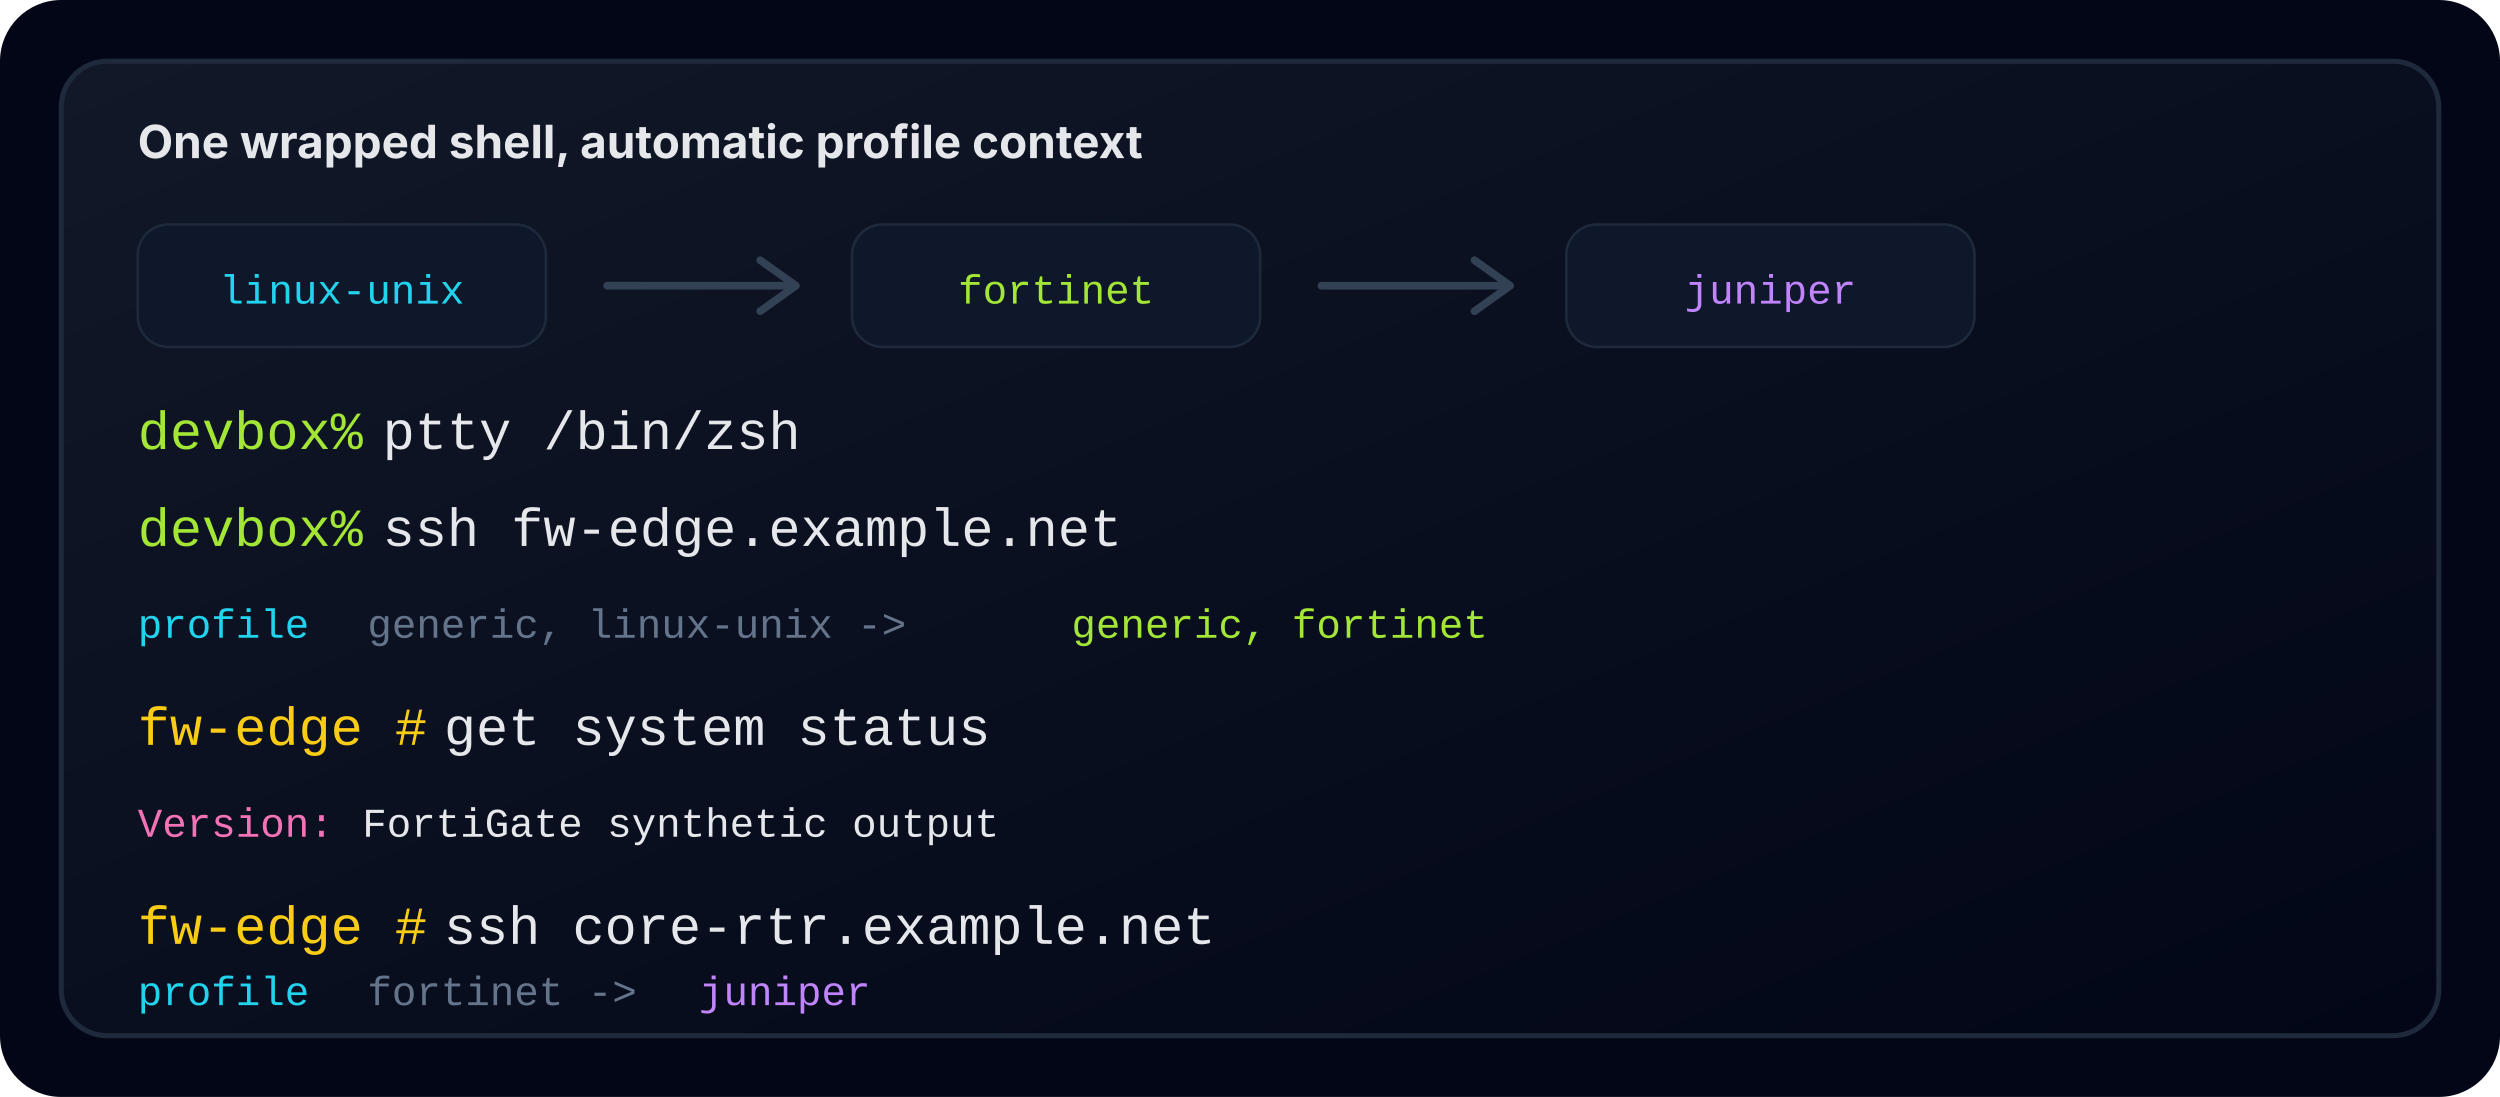
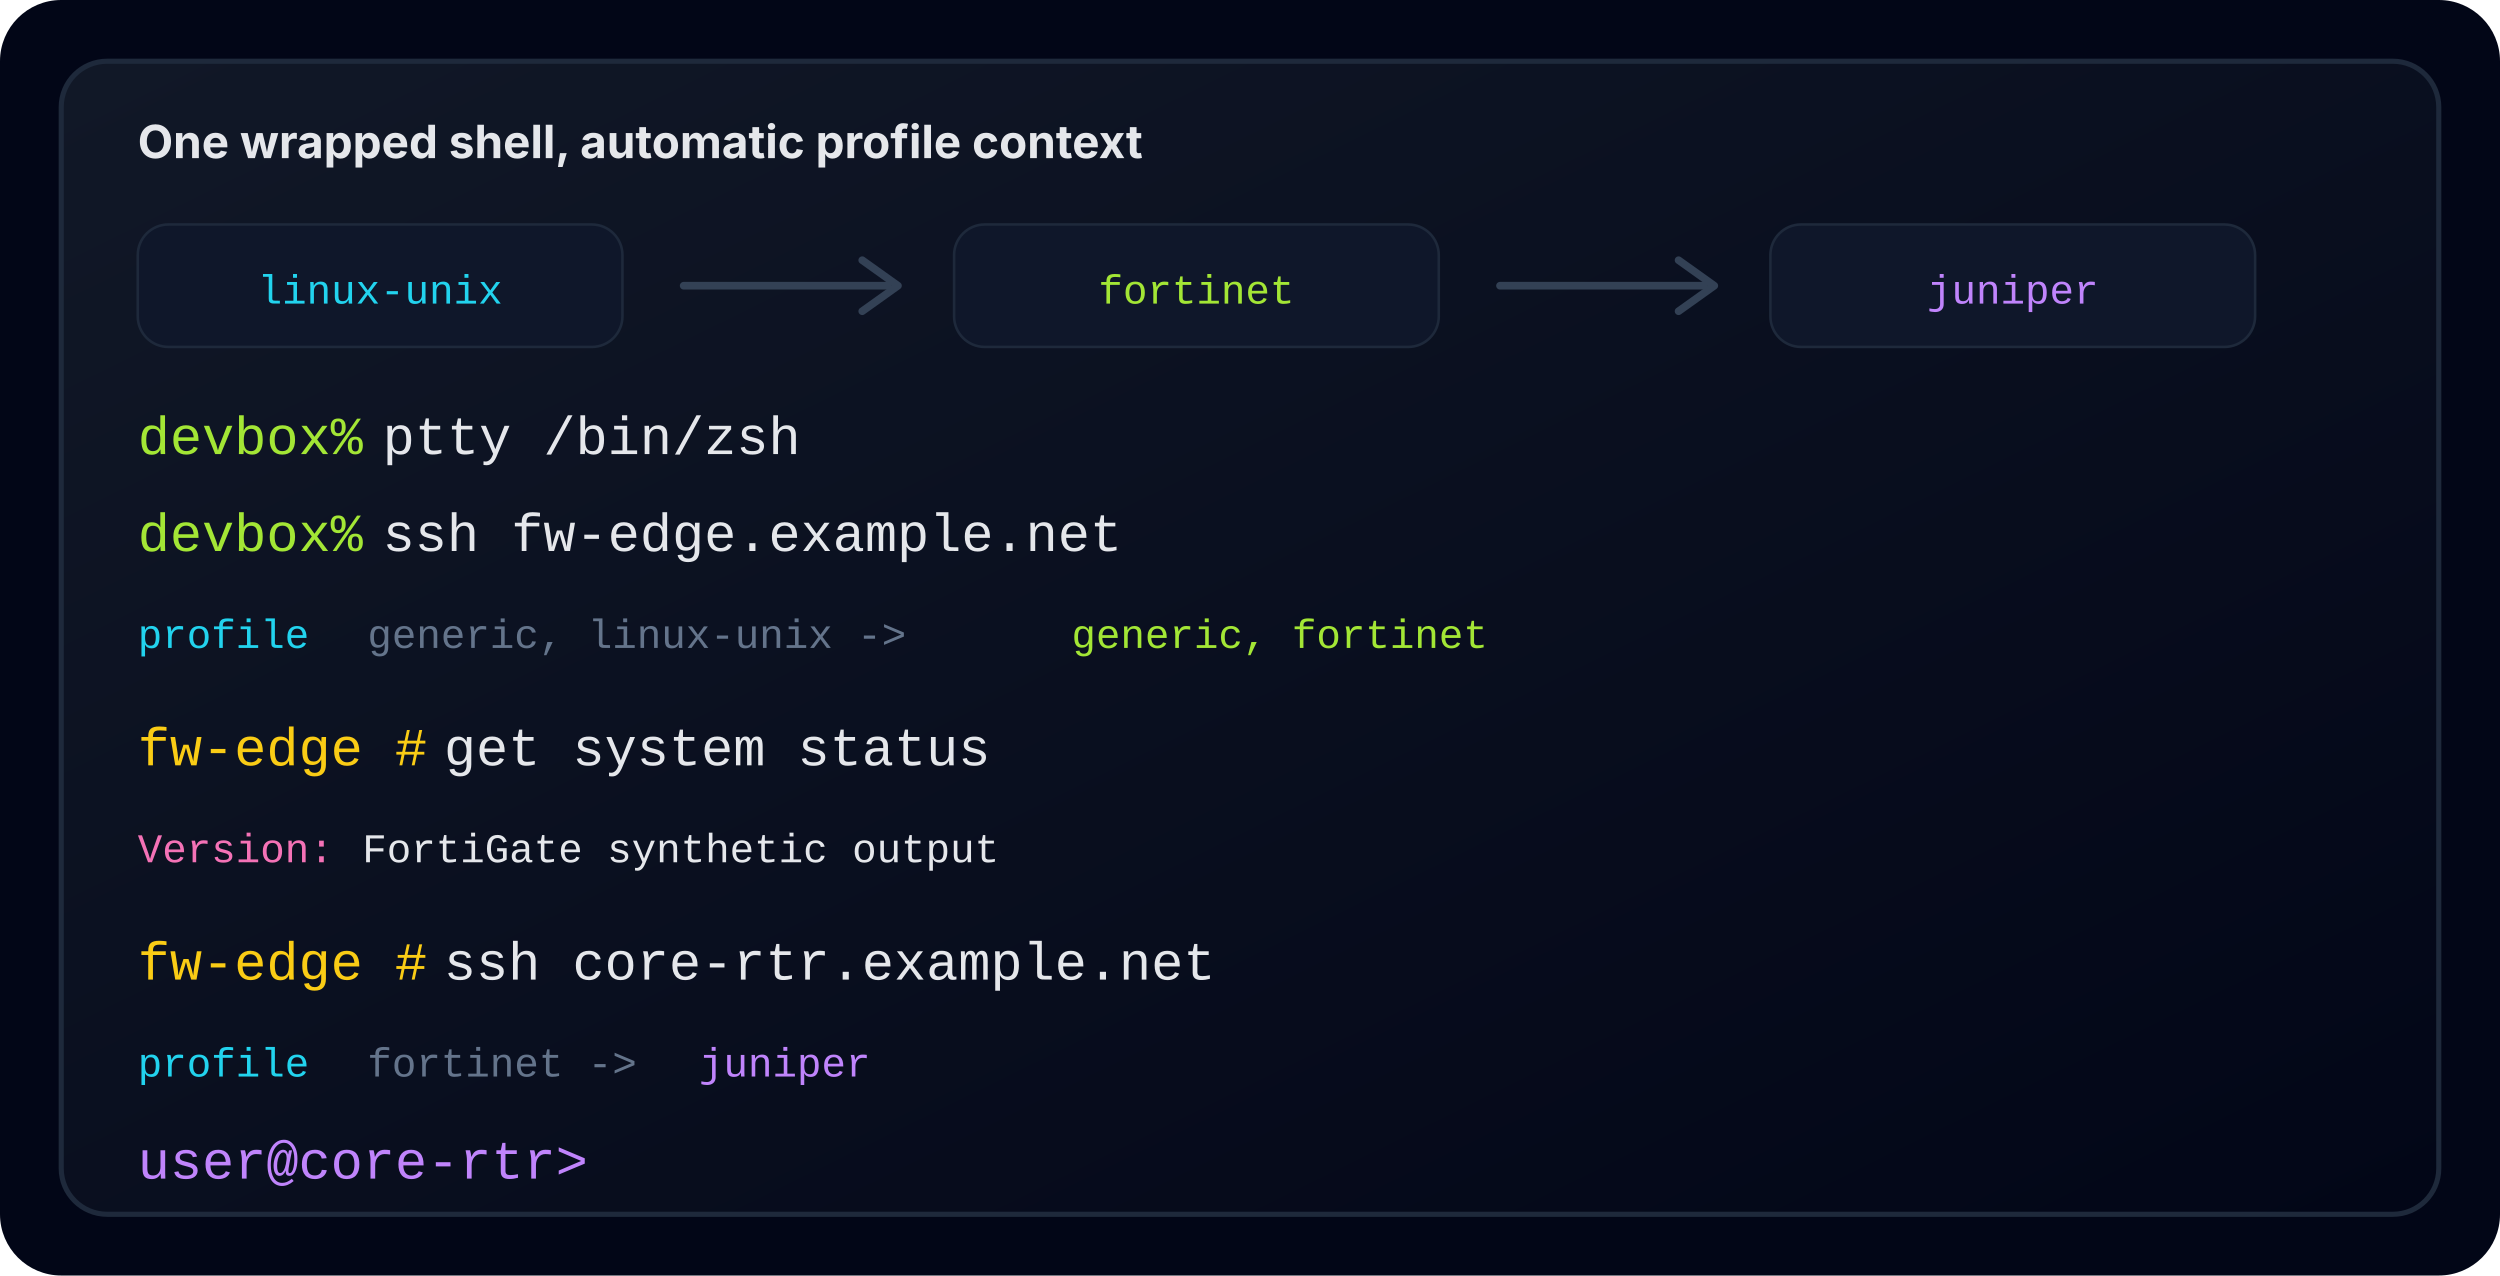
- <svg xmlns="http://www.w3.org/2000/svg" width="980" height="430" viewBox="0 0 980 430" role="img" aria-labelledby="title desc">
+ <svg xmlns="http://www.w3.org/2000/svg" width="980" height="500" viewBox="0 0 980 500" role="img" aria-labelledby="title desc">
  <defs>
    <linearGradient id="panel" x1="0" x2="1" y1="0" y2="1">
      <stop offset="0" stop-color="#111827" />
      <stop offset="1" stop-color="#020617" />
    </linearGradient>
    <style>
      .mono { font-family: SFMono-Regular, Consolas, Liberation Mono, Menlo, monospace; font-size: 21px; }
      .small { font-family: SFMono-Regular, Consolas, Liberation Mono, Menlo, monospace; font-size: 16px; }
      .label { font-family: Inter, ui-sans-serif, system-ui, -apple-system, BlinkMacSystemFont, Segoe UI, sans-serif; font-size: 18px; font-weight: 700; }
      .fg { fill: #e5e7eb; }
      .muted { fill: #94a3b8; }
      .dim { fill: #64748b; }
      .cyan { fill: #22d3ee; }
      .green { fill: #a3e635; }
      .yellow { fill: #facc15; }
      .pink { fill: #f472b6; }
      .purple { fill: #c084fc; }
      .blue { fill: #60a5fa; }
    </style>
  </defs>
-   <rect width="980" height="430" rx="24" fill="#020617" />
-   <rect x="24" y="24" width="932" height="382" rx="18" fill="url(#panel)" stroke="#1e293b" stroke-width="2" />
+   <rect width="980" height="500" rx="24" fill="#020617" />
+   <rect x="24" y="24" width="932" height="452" rx="18" fill="url(#panel)" stroke="#1e293b" stroke-width="2" />
  <text x="54" y="62" class="label fg">One wrapped shell, automatic profile context</text>
-   <rect x="54" y="88" width="160" height="48" rx="12" fill="#0f172a" stroke="#1e293b" />
-   <text x="134" y="119" text-anchor="middle" class="small cyan">linux-unix</text>
-   <path d="M238 112 H308" stroke="#334155" stroke-width="3" stroke-linecap="round" />
-   <path d="M298 102 L312 112 L298 122" fill="none" stroke="#334155" stroke-width="3" stroke-linecap="round" stroke-linejoin="round" />
-   <rect x="334" y="88" width="160" height="48" rx="12" fill="#0f172a" stroke="#1e293b" />
-   <text x="414" y="119" text-anchor="middle" class="small green">fortinet</text>
-   <path d="M518 112 H588" stroke="#334155" stroke-width="3" stroke-linecap="round" />
-   <path d="M578 102 L592 112 L578 122" fill="none" stroke="#334155" stroke-width="3" stroke-linecap="round" stroke-linejoin="round" />
-   <rect x="614" y="88" width="160" height="48" rx="12" fill="#0f172a" stroke="#1e293b" />
-   <text x="694" y="119" text-anchor="middle" class="small purple">juniper</text>
-   <text x="54" y="176" class="mono green">devbox%</text>
-   <text x="150" y="176" class="mono fg">ptty /bin/zsh</text>
-   <text x="54" y="214" class="mono green">devbox%</text>
-   <text x="150" y="214" class="mono fg">ssh fw-edge.example.net</text>
-   <text x="54" y="250" class="small cyan">profile</text>
-   <text x="144" y="250" class="small dim">generic, linux-unix -&gt; </text>
-   <text x="420" y="250" class="small green">generic, fortinet</text>
-   <text x="54" y="292" class="mono yellow">fw-edge #</text>
-   <text x="174" y="292" class="mono fg">get system status</text>
-   <text x="54" y="328" class="small pink">Version:</text>
-   <text x="142" y="328" class="small fg"> FortiGate synthetic output</text>
-   <text x="54" y="370" class="mono yellow">fw-edge #</text>
-   <text x="174" y="370" class="mono fg">ssh core-rtr.example.net</text>
-   <text x="54" y="394" class="small cyan">profile</text>
-   <text x="144" y="394" class="small dim">fortinet -&gt; </text>
-   <text x="274" y="394" class="small purple">juniper</text>
+   <rect x="54" y="88" width="190" height="48" rx="12" fill="#0f172a" stroke="#1e293b" />
+   <text x="149" y="119" text-anchor="middle" class="small cyan">linux-unix</text>
+   <path d="M268 112 H348" stroke="#334155" stroke-width="3" stroke-linecap="round" />
+   <path d="M338 102 L352 112 L338 122" fill="none" stroke="#334155" stroke-width="3" stroke-linecap="round" stroke-linejoin="round" />
+   <rect x="374" y="88" width="190" height="48" rx="12" fill="#0f172a" stroke="#1e293b" />
+   <text x="469" y="119" text-anchor="middle" class="small green">fortinet</text>
+   <path d="M588 112 H668" stroke="#334155" stroke-width="3" stroke-linecap="round" />
+   <path d="M658 102 L672 112 L658 122" fill="none" stroke="#334155" stroke-width="3" stroke-linecap="round" stroke-linejoin="round" />
+   <rect x="694" y="88" width="190" height="48" rx="12" fill="#0f172a" stroke="#1e293b" />
+   <text x="789" y="119" text-anchor="middle" class="small purple">juniper</text>
+   <text x="54" y="178" class="mono green">devbox%</text>
+   <text x="150" y="178" class="mono fg">ptty /bin/zsh</text>
+   <text x="54" y="216" class="mono green">devbox%</text>
+   <text x="150" y="216" class="mono fg">ssh fw-edge.example.net</text>
+   <text x="54" y="254" class="small cyan">profile</text>
+   <text x="144" y="254" class="small dim">generic, linux-unix -&gt; </text>
+   <text x="420" y="254" class="small green">generic, fortinet</text>
+   <text x="54" y="300" class="mono yellow">fw-edge #</text>
+   <text x="174" y="300" class="mono fg">get system status</text>
+   <text x="54" y="338" class="small pink">Version:</text>
+   <text x="142" y="338" class="small fg"> FortiGate synthetic output</text>
+   <text x="54" y="384" class="mono yellow">fw-edge #</text>
+   <text x="174" y="384" class="mono fg">ssh core-rtr.example.net</text>
+   <text x="54" y="422" class="small cyan">profile</text>
+   <text x="144" y="422" class="small dim">fortinet -&gt; </text>
+   <text x="274" y="422" class="small purple">juniper</text>
+   <text x="54" y="462" class="mono purple">user@core-rtr&gt;</text>
</svg>
